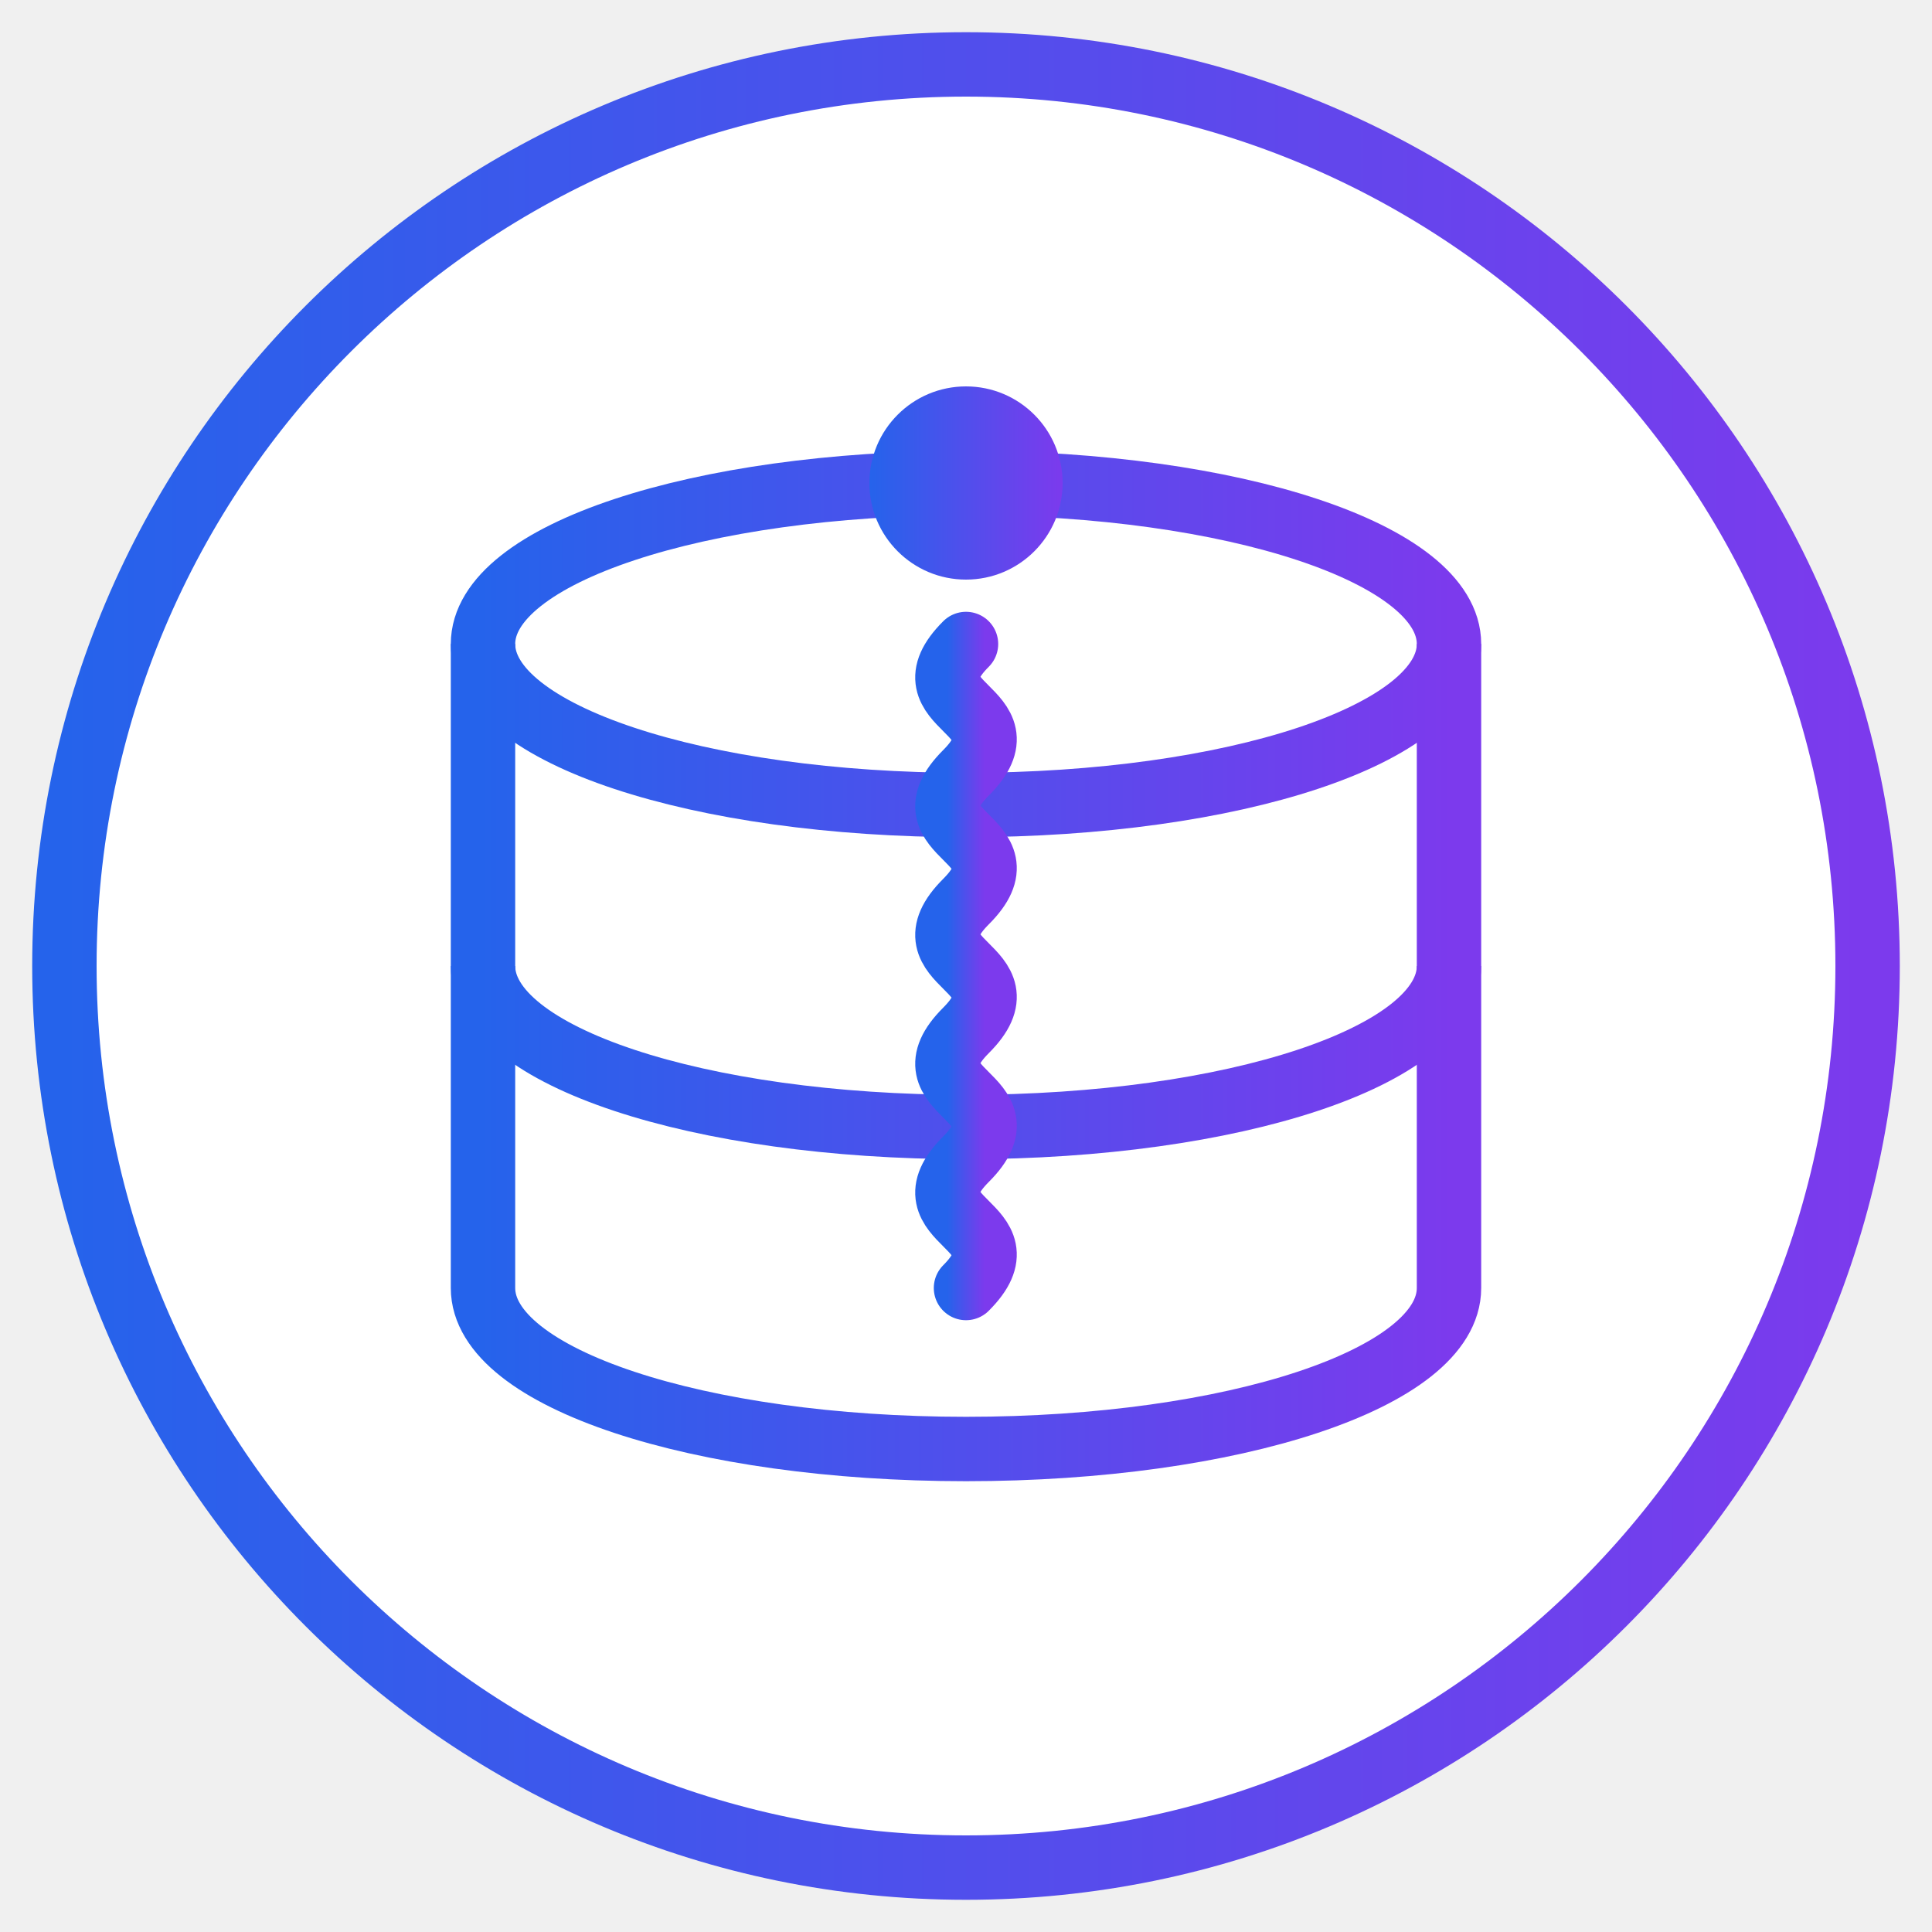
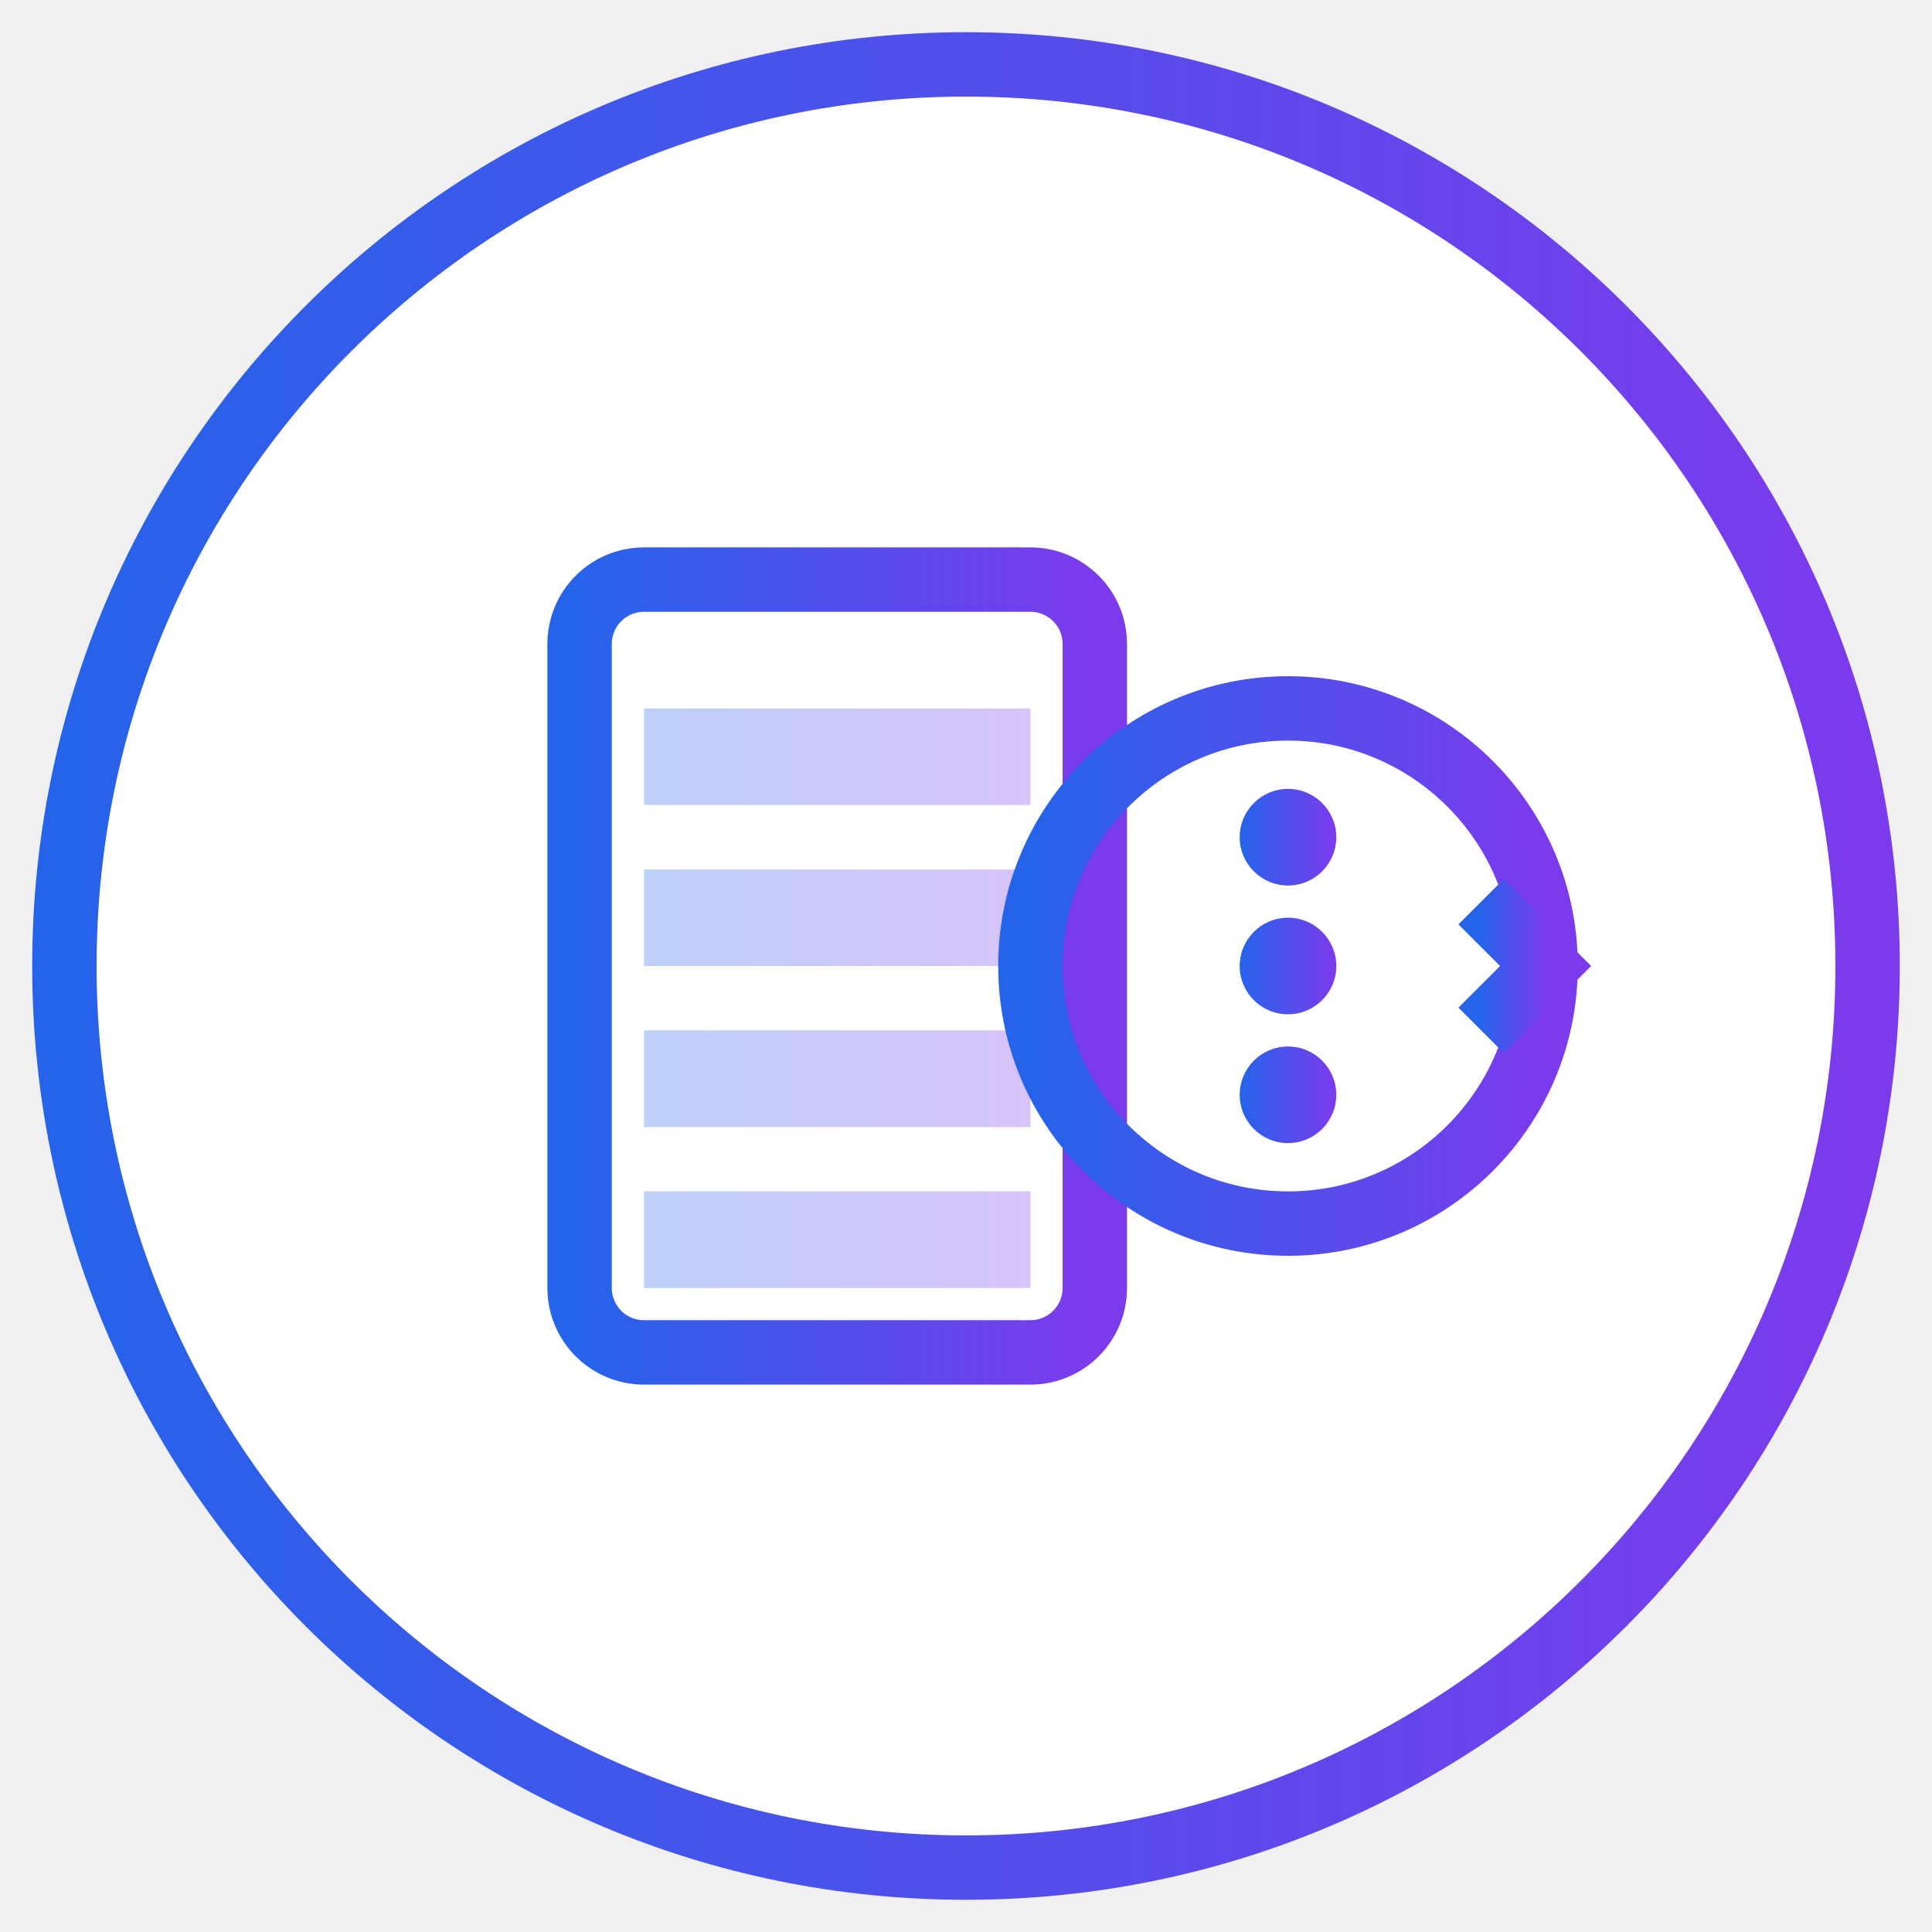
<svg xmlns="http://www.w3.org/2000/svg" width="60" height="60" viewBox="0 0 60 60">
  <defs>
    <linearGradient id="gradient" x1="0%" y1="0%" x2="100%" y2="0%">
      <stop offset="0%" style="stop-color:#2563eb;stop-opacity:1" />
      <stop offset="100%" style="stop-color:#7c3aed;stop-opacity:1" />
    </linearGradient>
  </defs>
  <circle cx="30" cy="30" r="28" fill="white" stroke="url(#gradient)" stroke-width="2" />
-   <g transform="translate(15, 15)">
-     <path d="M0,5 C0,2.2 6.7,0 15,0 C23.3,0 30,2.2 30,5 L30,25 C30,27.8 23.3,30 15,30 C6.7,30 0,27.8 0,25 L0,5 Z" fill="none" stroke="url(#gradient)" stroke-width="2" />
-     <path d="M0,5 C0,7.8 6.7,10 15,10 C23.3,10 30,7.8 30,5" fill="none" stroke="url(#gradient)" stroke-width="2" />
-     <path d="M0,15 C0,17.8 6.7,20 15,20 C23.3,20 30,17.8 30,15" fill="none" stroke="url(#gradient)" stroke-width="2" />
-   </g>
-   <g transform="translate(20, 10)">
-     <path d="M10,10 C8,12 12,12 10,14 C8,16 12,16 10,18 C8,20 12,20 10,22 C8,24 12,24 10,26 C8,28 12,28 10,30" fill="none" stroke="url(#gradient)" stroke-width="2" stroke-linecap="round" />
-     <circle cx="10" cy="5" r="3" fill="url(#gradient)" />
-   </g>
+   <rect x="18" y="18" width="16" height="24" fill="none" stroke="url(#gradient)" stroke-width="2" rx="2" />
+   <rect x="20" y="22" width="12" height="3" fill="url(#gradient)" fill-opacity="0.3" />
+   <rect x="20" y="27" width="12" height="3" fill="url(#gradient)" fill-opacity="0.3" />
+   <rect x="20" y="32" width="12" height="3" fill="url(#gradient)" fill-opacity="0.3" />
+   <rect x="20" y="37" width="12" height="3" fill="url(#gradient)" fill-opacity="0.3" />
+   <circle cx="40" cy="30" r="8" fill="none" stroke="url(#gradient)" stroke-width="2" />
+   <path d="M34,26 L37,26" stroke="url(#gradient)" stroke-width="2" />
+   <path d="M34,30 L37,30" stroke="url(#gradient)" stroke-width="2" />
+   <path d="M34,34 L37,34" stroke="url(#gradient)" stroke-width="2" />
+   <circle cx="40" cy="26" r="1.5" fill="url(#gradient)" />
+   <circle cx="40" cy="30" r="1.5" fill="url(#gradient)" />
+   <circle cx="40" cy="34" r="1.5" fill="url(#gradient)" />
+   <path d="M45,30 L48,30" stroke="url(#gradient)" stroke-width="2" />
+   <path d="M46,28 L48,30 L46,32" fill="none" stroke="url(#gradient)" stroke-width="2" />
</svg>
